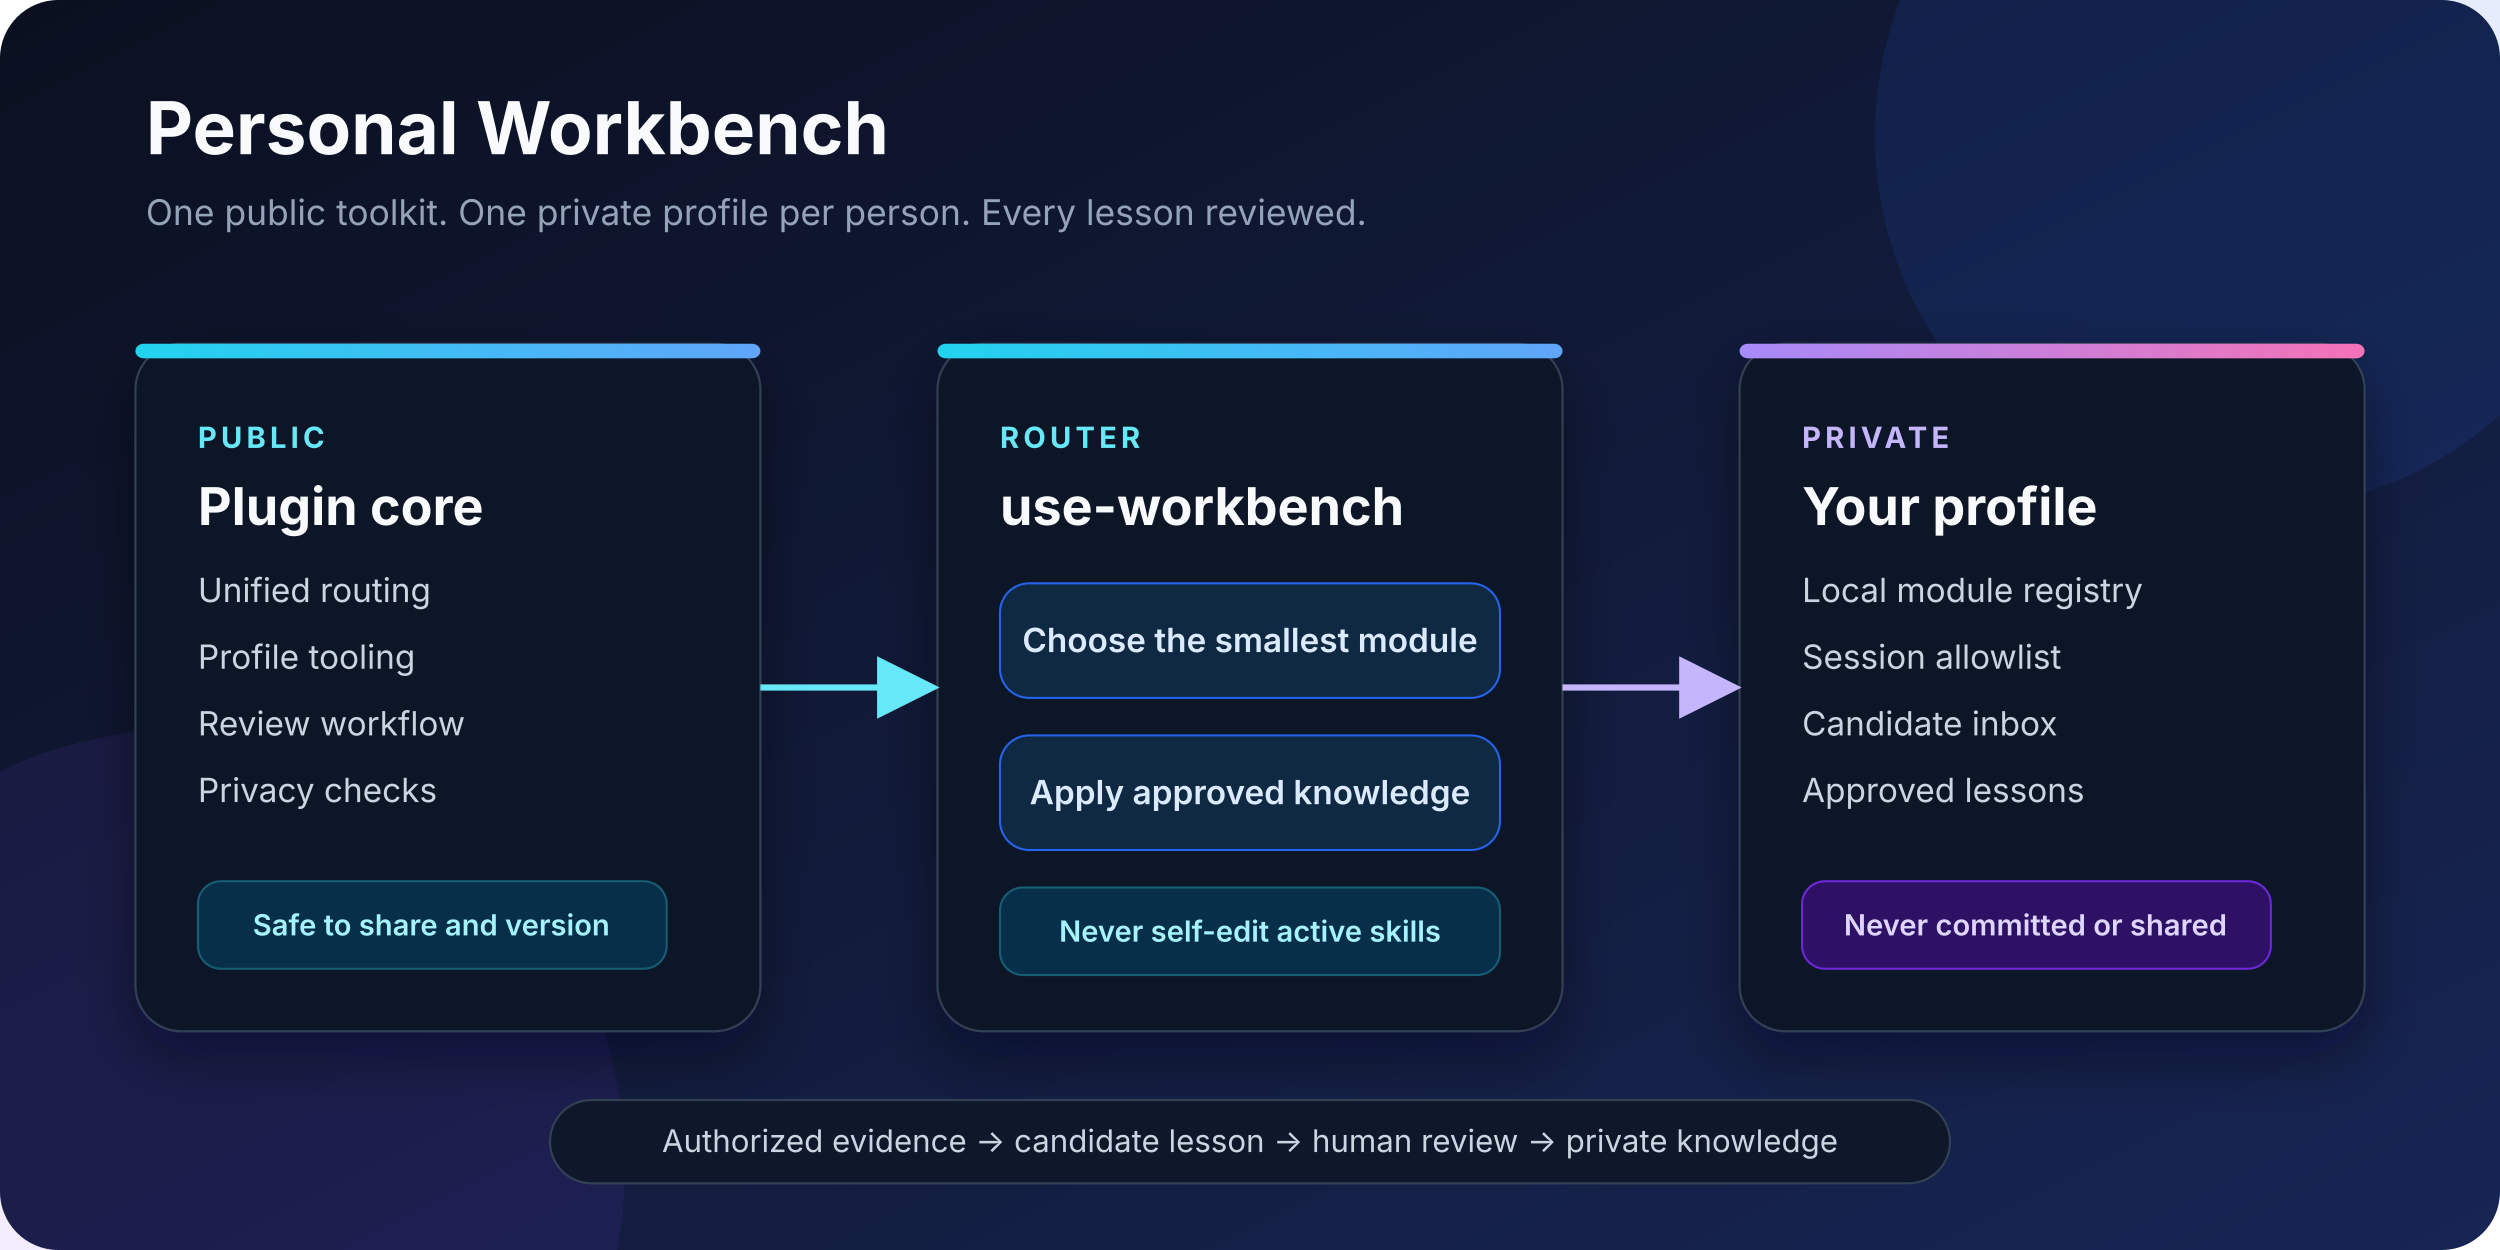
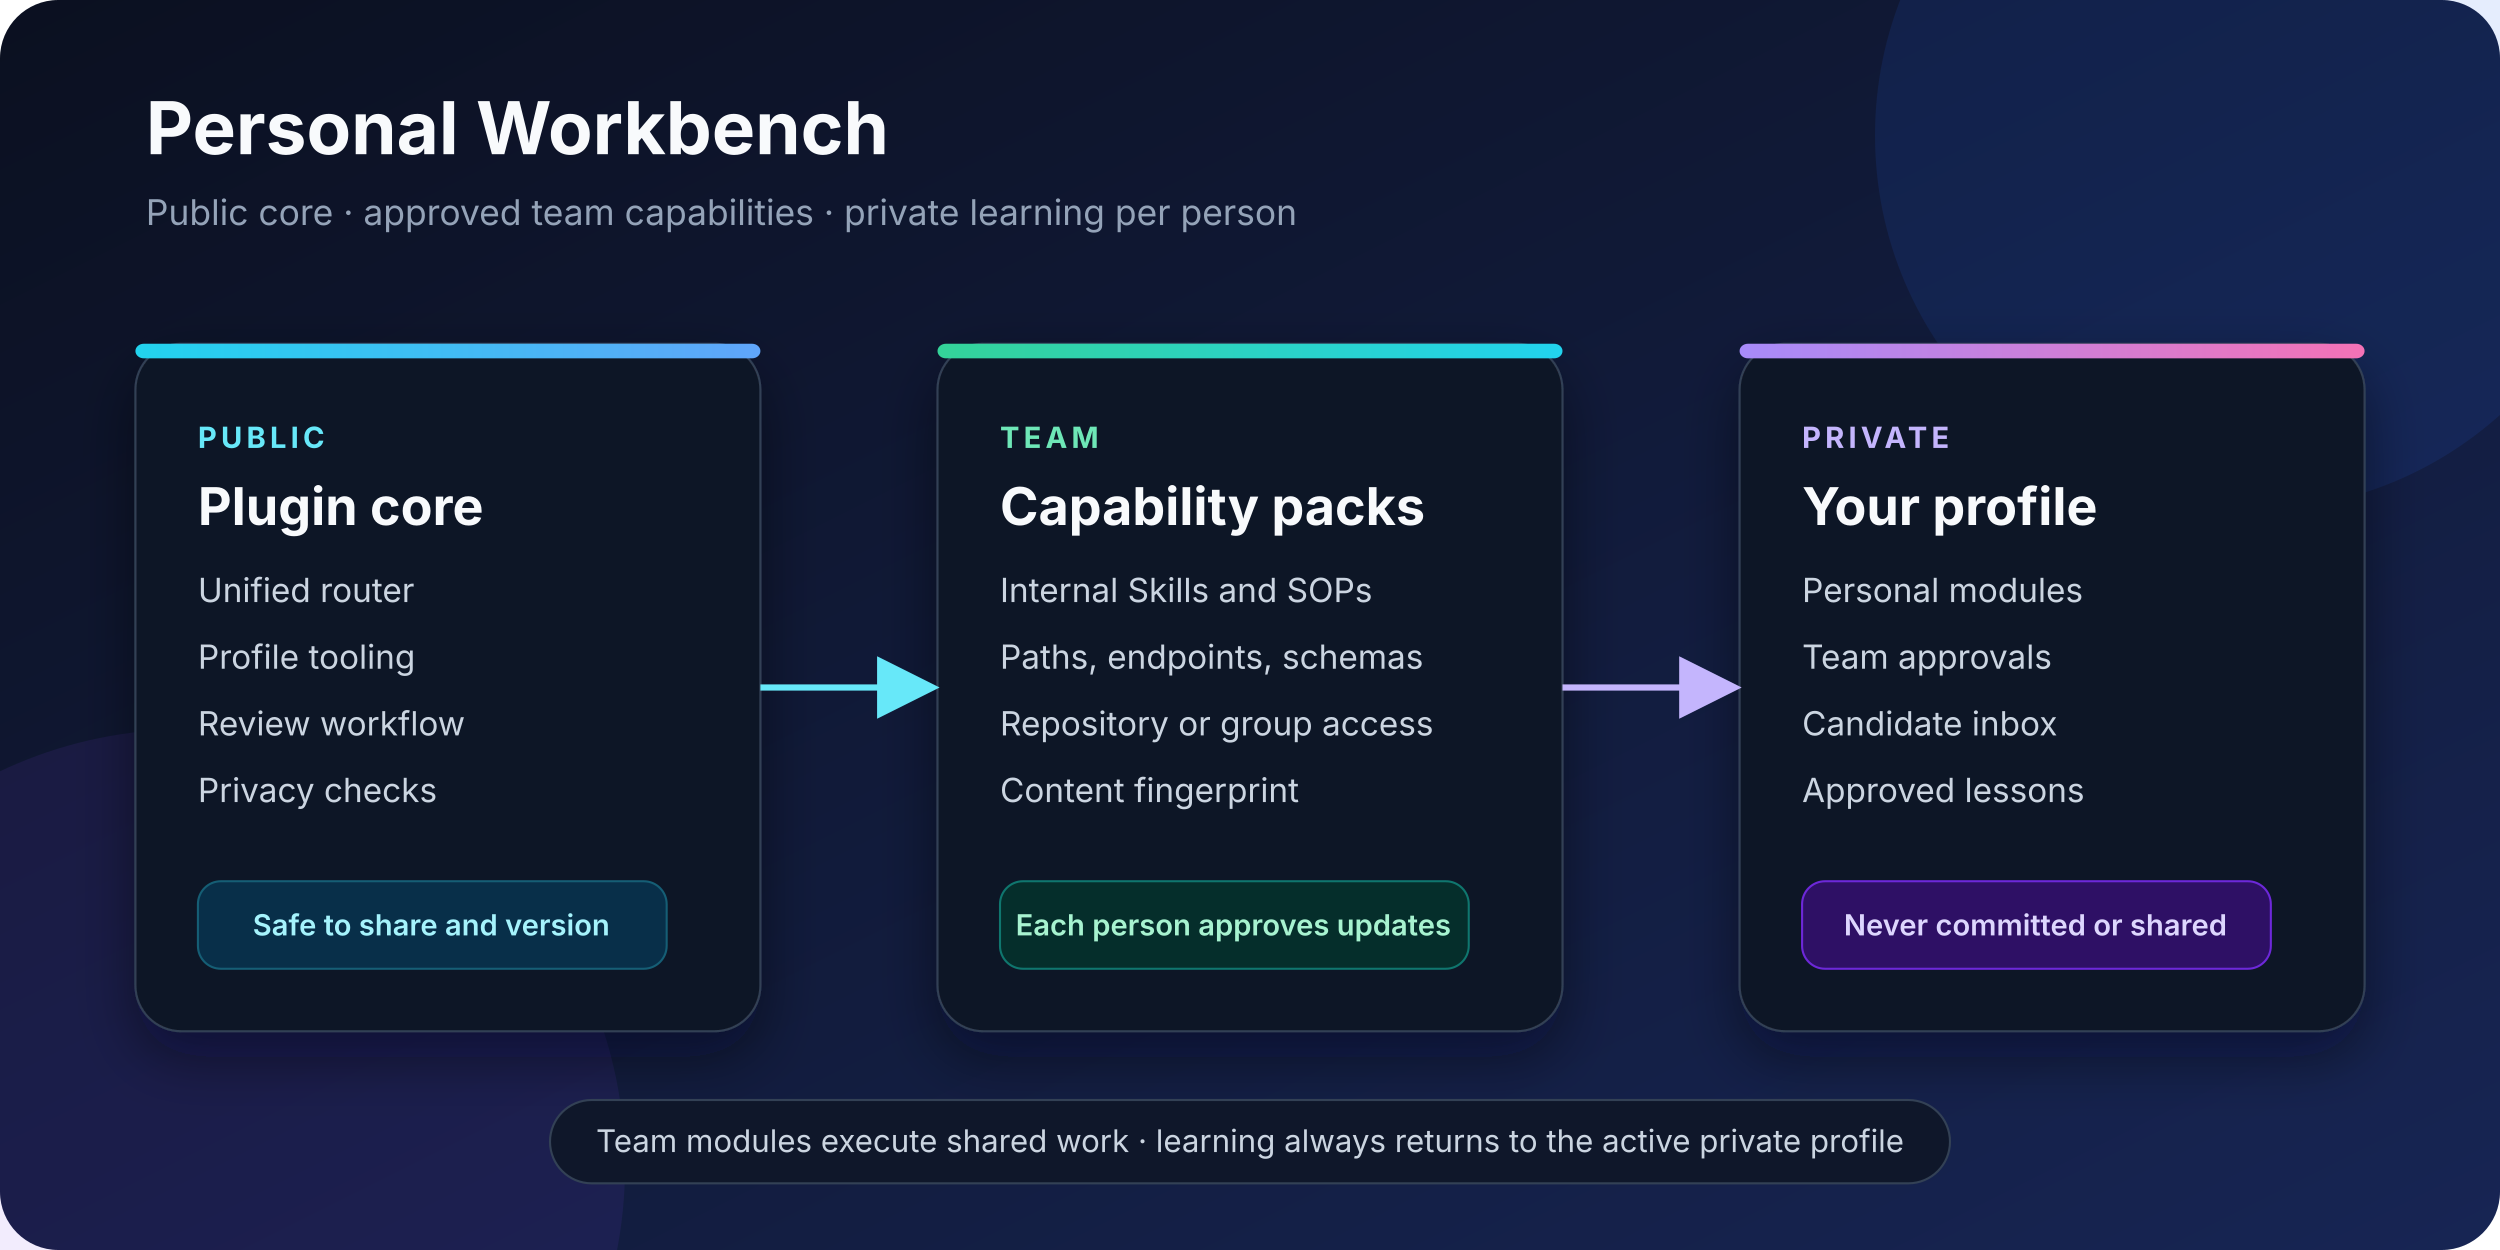
<svg xmlns="http://www.w3.org/2000/svg" width="1200" height="600" viewBox="0 0 1200 600" role="img" aria-labelledby="title desc">
  <defs>
    <linearGradient id="background" x1="0" y1="0" x2="1" y2="1">
      <stop offset="0" stop-color="#0b1020" />
      <stop offset="1" stop-color="#172554" />
    </linearGradient>
    <linearGradient id="cyan" x1="0" y1="0" x2="1" y2="0">
      <stop offset="0" stop-color="#22d3ee" />
      <stop offset="1" stop-color="#60a5fa" />
    </linearGradient>
    <linearGradient id="violet" x1="0" y1="0" x2="1" y2="0">
      <stop offset="0" stop-color="#a78bfa" />
      <stop offset="1" stop-color="#f472b6" />
+     </linearGradient>
+     <linearGradient id="emerald" x1="0" y1="0" x2="1" y2="0">
+       <stop offset="0" stop-color="#34d399" />
+       <stop offset="1" stop-color="#22d3ee" />
    </linearGradient>
    <filter id="shadow" x="-20%" y="-20%" width="140%" height="140%">
      <feDropShadow dx="0" dy="12" stdDeviation="14" flood-color="#020617" flood-opacity="0.45" />
    </filter>
    <marker id="arrow-cyan" markerWidth="10" markerHeight="10" refX="8" refY="5" orient="auto">
      <path d="M0,0 L10,5 L0,10 Z" fill="#67e8f9" />
    </marker>
    <marker id="arrow-violet" markerWidth="10" markerHeight="10" refX="8" refY="5" orient="auto">
      <path d="M0,0 L10,5 L0,10 Z" fill="#c4b5fd" />
    </marker>
  </defs>
  <rect width="1200" height="600" rx="28" fill="url(#background)" />
  <circle cx="1080" cy="65" r="180" fill="#2563eb" opacity="0.12" />
  <circle cx="90" cy="560" r="210" fill="#7c3aed" opacity="0.10" />
  <text x="70" y="74" fill="#f8fafc" font-family="Inter, ui-sans-serif, system-ui, sans-serif" font-size="35" font-weight="700">Personal Workbench</text>
-   <text x="70" y="108" fill="#94a3b8" font-family="Inter, ui-sans-serif, system-ui, sans-serif" font-size="17">One public toolkit. One private profile per person. Every lesson reviewed.</text>
+   <text x="70" y="108" fill="#94a3b8" font-family="Inter, ui-sans-serif, system-ui, sans-serif" font-size="17">Public core · approved team capabilities · private learning per person</text>
  <g filter="url(#shadow)">
    <rect x="65" y="165" width="300" height="330" rx="22" fill="#111827" stroke="#334155" />
    <rect x="450" y="165" width="300" height="330" rx="22" fill="#111827" stroke="#334155" />
    <rect x="835" y="165" width="300" height="330" rx="22" fill="#111827" stroke="#334155" />
  </g>
  <rect x="65" y="165" width="300" height="7" rx="4" fill="url(#cyan)" />
-   <rect x="450" y="165" width="300" height="7" rx="4" fill="url(#cyan)" />
+   <rect x="450" y="165" width="300" height="7" rx="4" fill="url(#emerald)" />
  <rect x="835" y="165" width="300" height="7" rx="4" fill="url(#violet)" />
  <text x="95" y="215" fill="#67e8f9" font-family="Inter, ui-sans-serif, system-ui, sans-serif" font-size="14" font-weight="700" letter-spacing="2">PUBLIC</text>
  <text x="95" y="252" fill="#f8fafc" font-family="Inter, ui-sans-serif, system-ui, sans-serif" font-size="25" font-weight="700">Plugin core</text>
-   <text x="95" y="289" fill="#cbd5e1" font-family="Inter, ui-sans-serif, system-ui, sans-serif" font-size="16">Unified routing</text>
+   <text x="95" y="289" fill="#cbd5e1" font-family="Inter, ui-sans-serif, system-ui, sans-serif" font-size="16">Unified router</text>
  <text x="95" y="321" fill="#cbd5e1" font-family="Inter, ui-sans-serif, system-ui, sans-serif" font-size="16">Profile tooling</text>
  <text x="95" y="353" fill="#cbd5e1" font-family="Inter, ui-sans-serif, system-ui, sans-serif" font-size="16">Review workflow</text>
  <text x="95" y="385" fill="#cbd5e1" font-family="Inter, ui-sans-serif, system-ui, sans-serif" font-size="16">Privacy checks</text>
  <rect x="95" y="423" width="225" height="42" rx="11" fill="#082f49" stroke="#155e75" />
  <text x="207" y="449" text-anchor="middle" fill="#a5f3fc" font-family="Inter, ui-sans-serif, system-ui, sans-serif" font-size="14" font-weight="600">Safe to share and version</text>
-   <text x="480" y="215" fill="#67e8f9" font-family="Inter, ui-sans-serif, system-ui, sans-serif" font-size="14" font-weight="700" letter-spacing="2">ROUTER</text>
-   <text x="480" y="252" fill="#f8fafc" font-family="Inter, ui-sans-serif, system-ui, sans-serif" font-size="25" font-weight="700">use-workbench</text>
-   <rect x="480" y="280" width="240" height="55" rx="14" fill="#0f2942" stroke="#2563eb" />
-   <text x="600" y="313" text-anchor="middle" fill="#dbeafe" font-family="Inter, ui-sans-serif, system-ui, sans-serif" font-size="16" font-weight="600">Choose the smallest module</text>
-   <rect x="480" y="353" width="240" height="55" rx="14" fill="#0f2942" stroke="#2563eb" />
-   <text x="600" y="386" text-anchor="middle" fill="#dbeafe" font-family="Inter, ui-sans-serif, system-ui, sans-serif" font-size="16" font-weight="600">Apply approved knowledge</text>
-   <rect x="480" y="426" width="240" height="42" rx="11" fill="#082f49" stroke="#155e75" />
-   <text x="600" y="452" text-anchor="middle" fill="#a5f3fc" font-family="Inter, ui-sans-serif, system-ui, sans-serif" font-size="14" font-weight="600">Never self-edit active skills</text>
+   <text x="480" y="215" fill="#6ee7b7" font-family="Inter, ui-sans-serif, system-ui, sans-serif" font-size="14" font-weight="700" letter-spacing="2">TEAM</text>
+   <text x="480" y="252" fill="#f8fafc" font-family="Inter, ui-sans-serif, system-ui, sans-serif" font-size="25" font-weight="700">Capability packs</text>
+   <text x="480" y="289" fill="#cbd5e1" font-family="Inter, ui-sans-serif, system-ui, sans-serif" font-size="16">Internal Skills and SOPs</text>
+   <text x="480" y="321" fill="#cbd5e1" font-family="Inter, ui-sans-serif, system-ui, sans-serif" font-size="16">Paths, endpoints, schemas</text>
+   <text x="480" y="353" fill="#cbd5e1" font-family="Inter, ui-sans-serif, system-ui, sans-serif" font-size="16">Repository or group access</text>
+   <text x="480" y="385" fill="#cbd5e1" font-family="Inter, ui-sans-serif, system-ui, sans-serif" font-size="16">Content fingerprint</text>
+   <rect x="480" y="423" width="225" height="42" rx="11" fill="#052e2b" stroke="#0f766e" />
+   <text x="592" y="449" text-anchor="middle" fill="#a7f3d0" font-family="Inter, ui-sans-serif, system-ui, sans-serif" font-size="14" font-weight="600">Each person approves updates</text>
  <text x="865" y="215" fill="#c4b5fd" font-family="Inter, ui-sans-serif, system-ui, sans-serif" font-size="14" font-weight="700" letter-spacing="2">PRIVATE</text>
  <text x="865" y="252" fill="#f8fafc" font-family="Inter, ui-sans-serif, system-ui, sans-serif" font-size="25" font-weight="700">Your profile</text>
-   <text x="865" y="289" fill="#cbd5e1" font-family="Inter, ui-sans-serif, system-ui, sans-serif" font-size="16">Local module registry</text>
-   <text x="865" y="321" fill="#cbd5e1" font-family="Inter, ui-sans-serif, system-ui, sans-serif" font-size="16">Session allowlist</text>
+   <text x="865" y="289" fill="#cbd5e1" font-family="Inter, ui-sans-serif, system-ui, sans-serif" font-size="16">Personal modules</text>
+   <text x="865" y="321" fill="#cbd5e1" font-family="Inter, ui-sans-serif, system-ui, sans-serif" font-size="16">Team approvals</text>
  <text x="865" y="353" fill="#cbd5e1" font-family="Inter, ui-sans-serif, system-ui, sans-serif" font-size="16">Candidate inbox</text>
  <text x="865" y="385" fill="#cbd5e1" font-family="Inter, ui-sans-serif, system-ui, sans-serif" font-size="16">Approved lessons</text>
  <rect x="865" y="423" width="225" height="42" rx="11" fill="#2e1065" stroke="#6d28d9" />
  <text x="977" y="449" text-anchor="middle" fill="#ddd6fe" font-family="Inter, ui-sans-serif, system-ui, sans-serif" font-size="14" font-weight="600">Never committed or shared</text>
  <path d="M365 330 C400 330 415 330 445 330" stroke="#67e8f9" stroke-width="3" fill="none" marker-end="url(#arrow-cyan)" />
  <path d="M750 330 C785 330 800 330 830 330" stroke="#c4b5fd" stroke-width="3" fill="none" marker-end="url(#arrow-violet)" />
  <rect x="264" y="528" width="672" height="40" rx="20" fill="#0f172a" stroke="#334155" />
  <text x="600" y="553" text-anchor="middle" fill="#cbd5e1" font-family="Inter, ui-sans-serif, system-ui, sans-serif" font-size="15">
-     Authorized evidence → candidate lesson → human review → private knowledge
+     Team modules execute shared work · learning always returns to the active private profile
  </text>
</svg>
